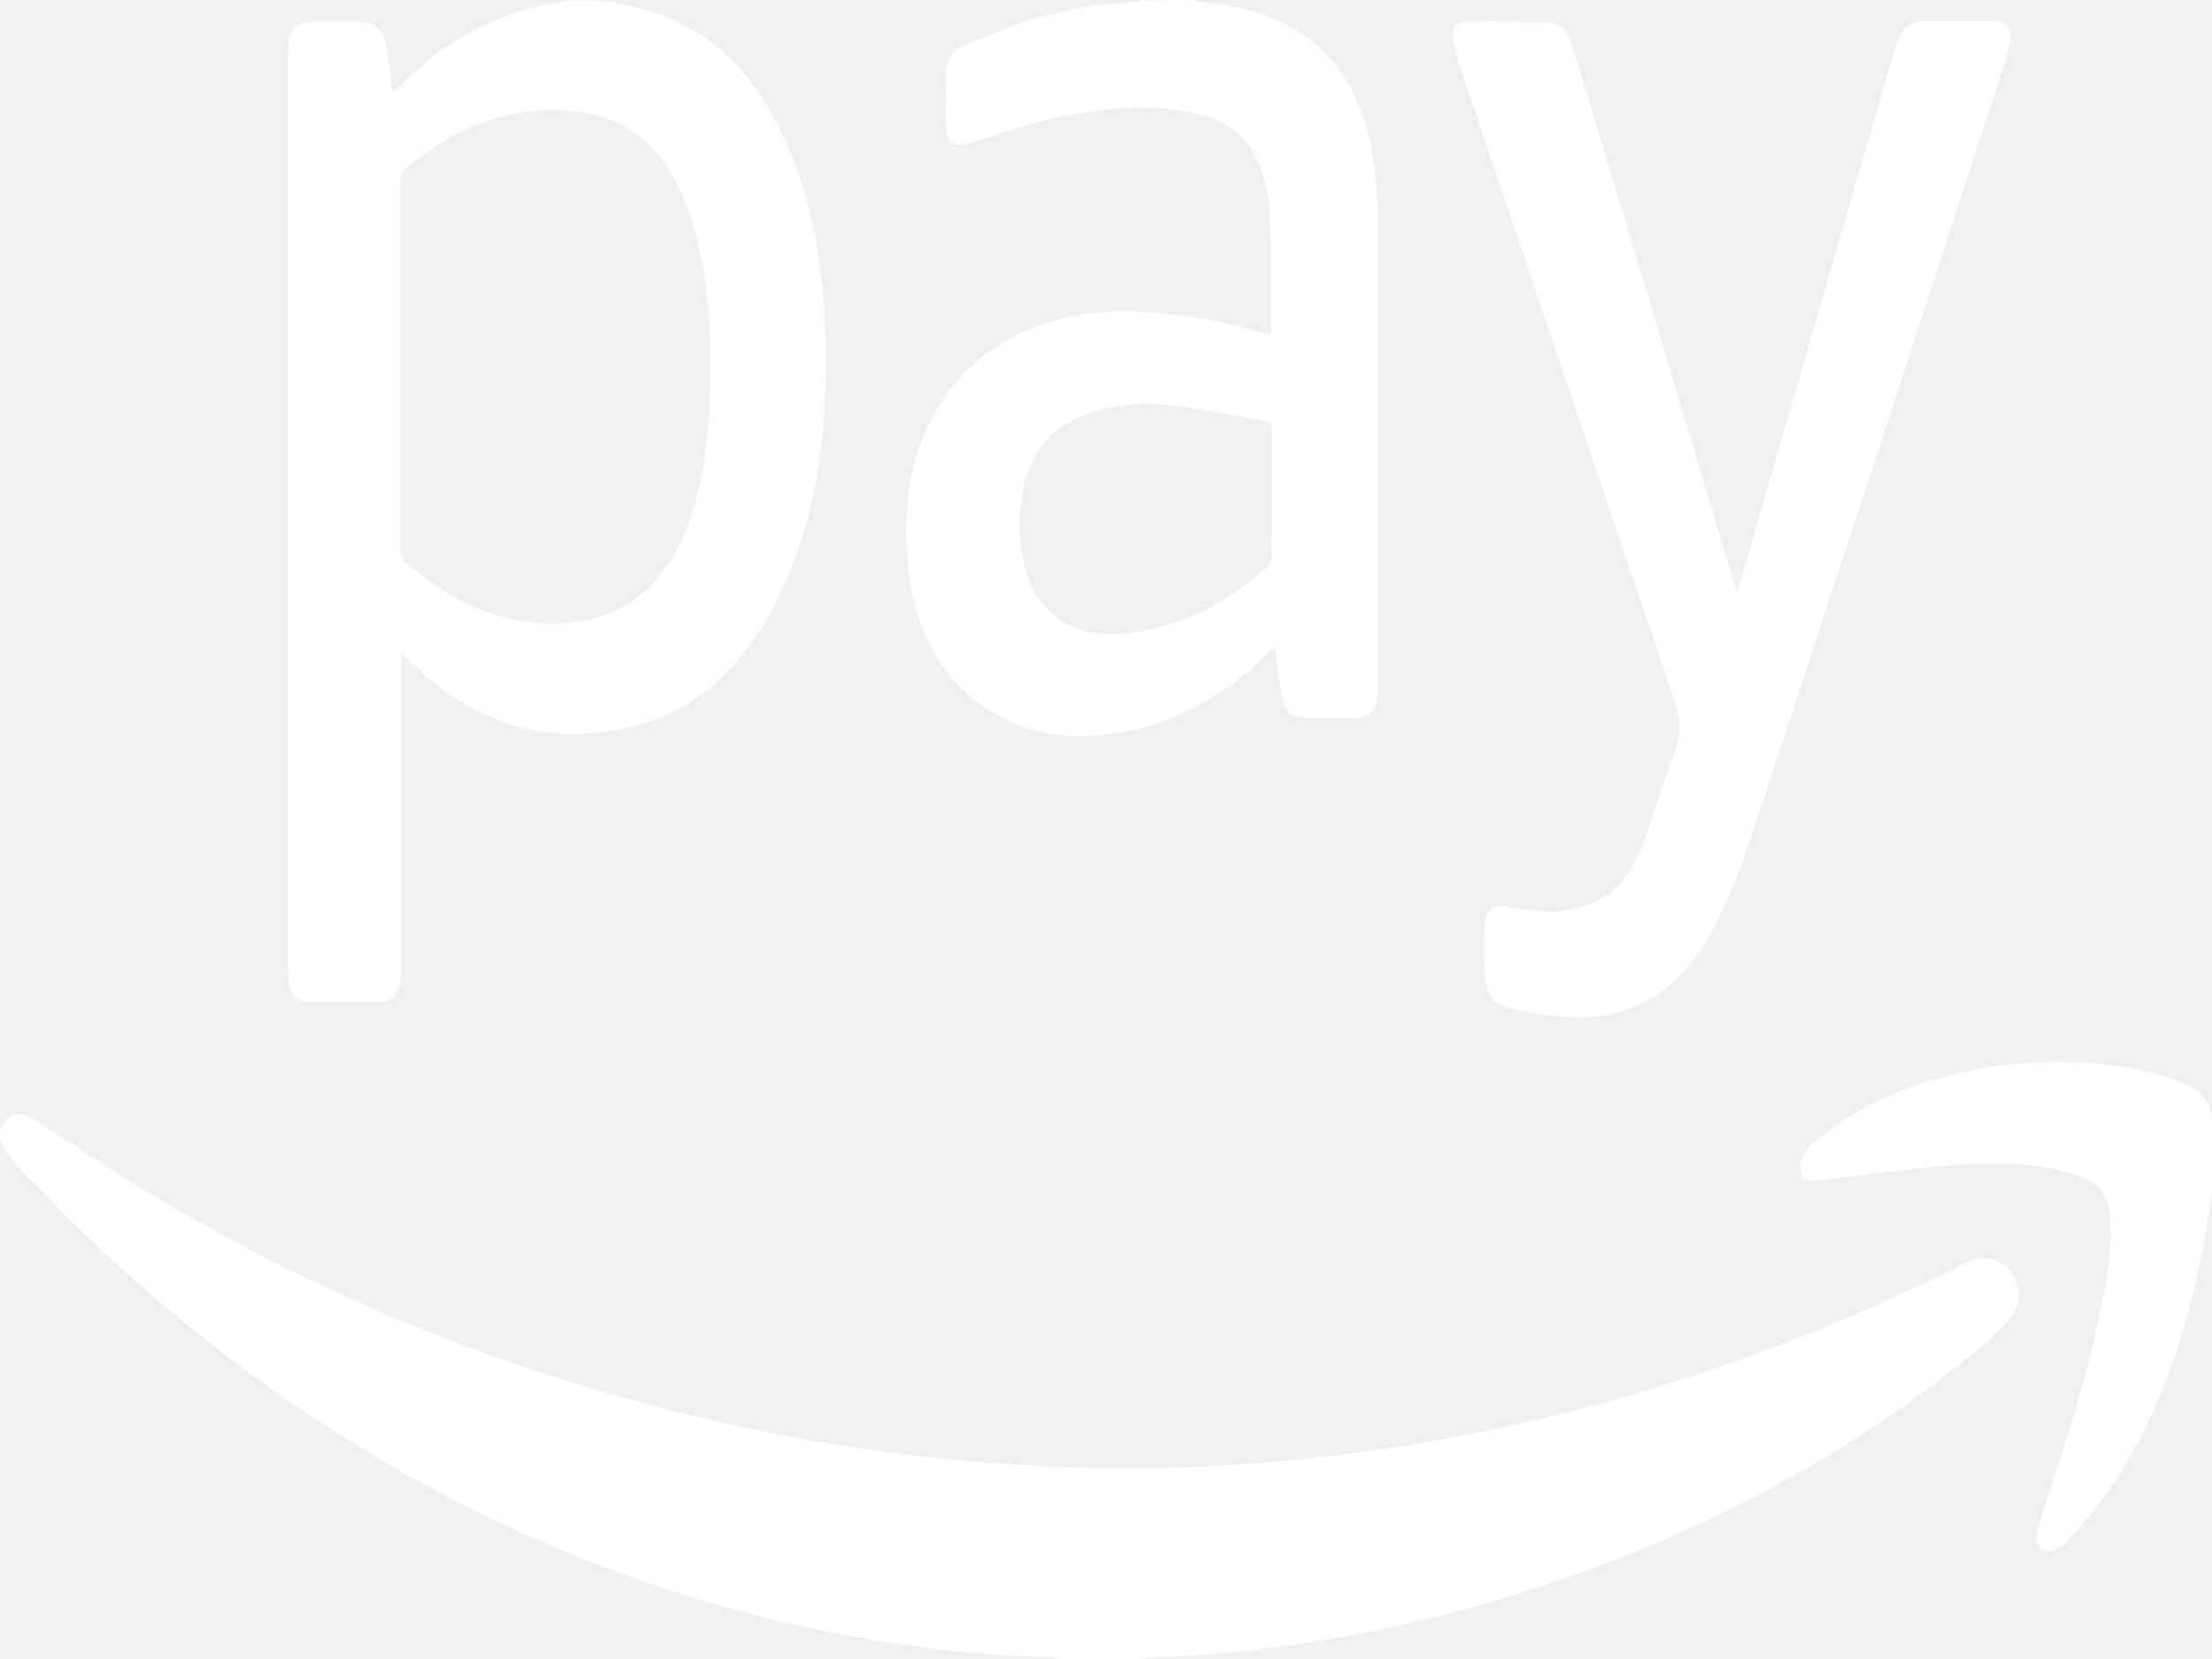
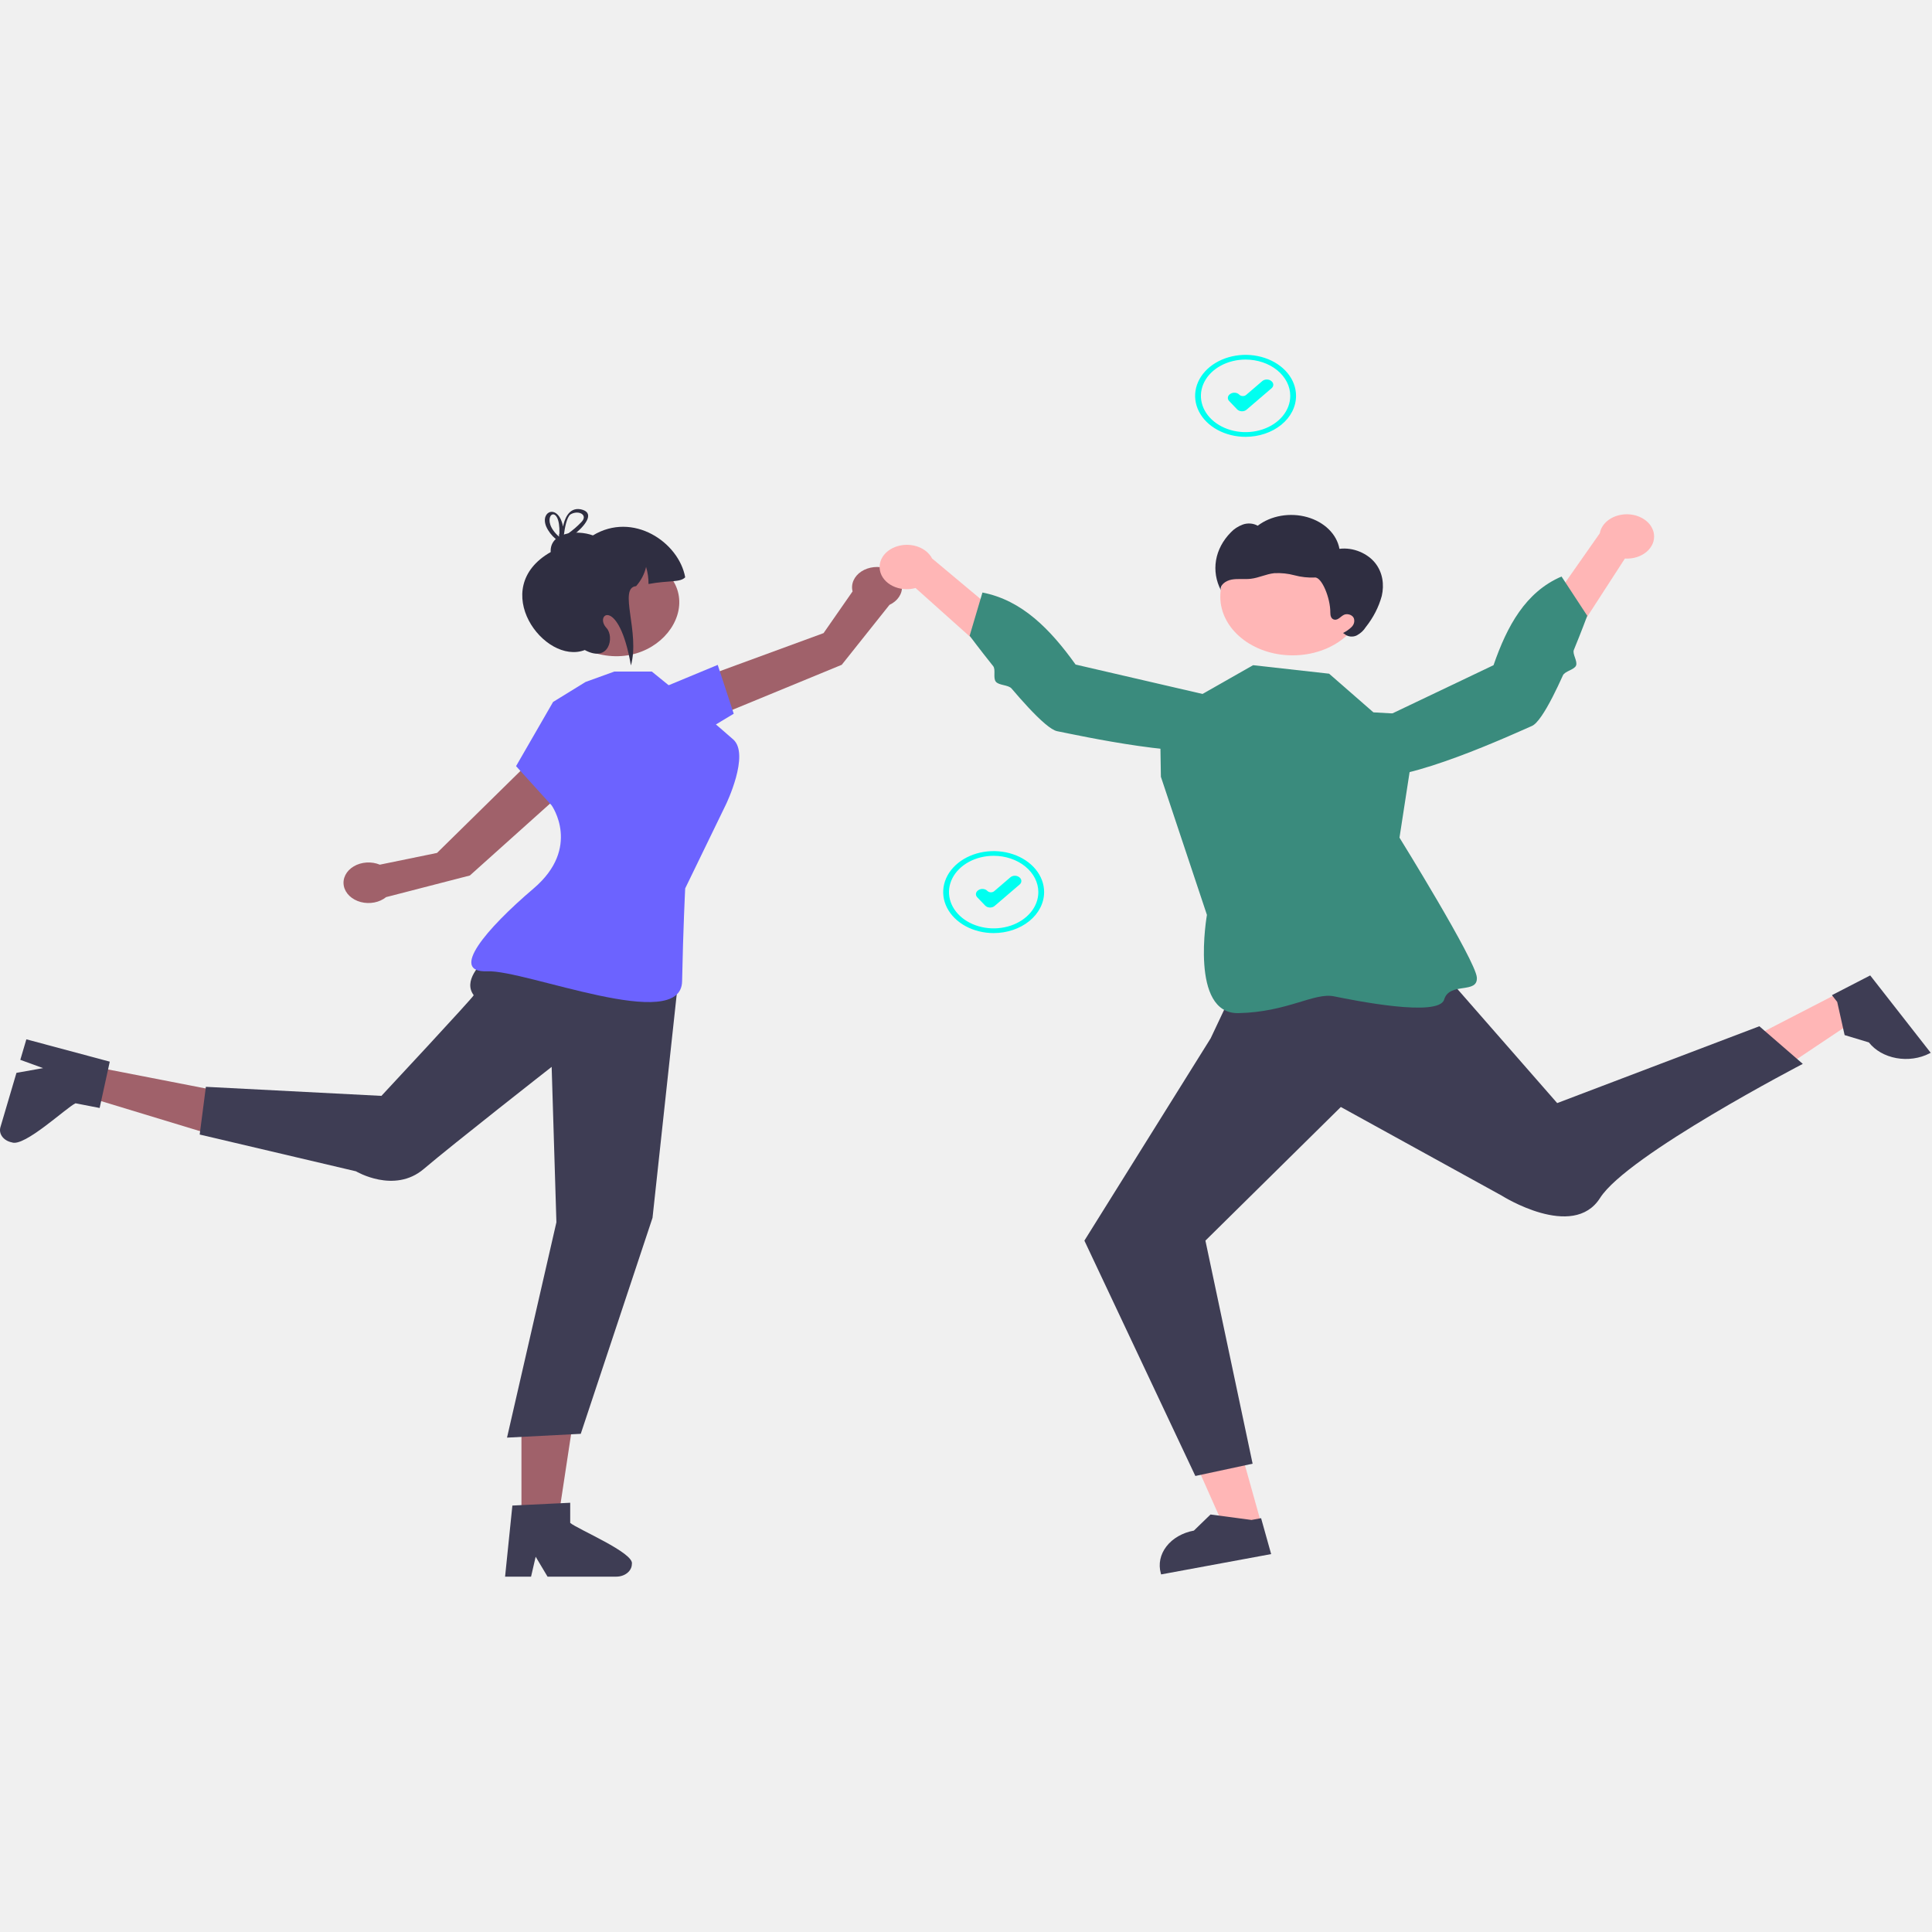
- <svg xmlns="http://www.w3.org/2000/svg" width="32" height="24" viewBox="0 0 32 24" fill="none">
-   <path d="M0 16.358C0.12 16.094 0.272 16.05 0.508 16.201C1.052 16.553 1.586 16.918 2.141 17.251C4.265 18.522 6.503 19.498 8.812 20.16C9.903 20.476 11.007 20.723 12.12 20.902C13.769 21.168 15.431 21.276 17.094 21.229C20.971 21.091 24.794 20.099 28.372 18.3C28.524 18.225 28.681 18.174 28.848 18.225C29.199 18.338 29.319 18.79 29.063 19.098C28.907 19.27 28.738 19.426 28.56 19.563C26.953 20.889 25.199 21.851 23.346 22.573C22.062 23.07 20.747 23.44 19.414 23.68C18.491 23.849 17.561 23.95 16.628 23.981C16.584 23.984 16.541 23.991 16.497 24H15.393C15.349 23.991 15.306 23.985 15.262 23.981C15.073 23.969 14.885 23.962 14.702 23.956C12.363 23.82 10.055 23.265 7.853 22.309C5.043 21.093 2.455 19.236 0.23 16.842C0.136 16.742 0.073 16.603 0 16.484V16.358ZM8.272 0.006L8.047 0.044C7.327 0.151 6.642 0.477 6.058 0.993C5.932 1.1 5.817 1.213 5.686 1.332C5.675 1.305 5.668 1.275 5.665 1.244C5.644 1.075 5.623 0.899 5.597 0.729C5.56 0.44 5.44 0.314 5.199 0.314H4.597C4.236 0.314 4.168 0.396 4.168 0.83V13.983C4.168 14.046 4.168 14.108 4.173 14.171C4.183 14.36 4.277 14.479 4.429 14.486C4.796 14.492 5.168 14.492 5.534 14.486C5.686 14.486 5.78 14.36 5.796 14.171C5.801 14.108 5.801 14.046 5.801 13.983V9.433C5.859 9.489 5.89 9.521 5.916 9.552C6.853 10.489 7.932 10.796 9.11 10.52C10.178 10.269 10.921 9.483 11.403 8.327C11.77 7.453 11.921 6.523 11.942 5.555C11.969 4.481 11.88 3.425 11.518 2.426C11.073 1.194 10.335 0.383 9.22 0.107C9.052 0.063 8.88 0.044 8.707 0.013C8.56 0.006 8.419 0.006 8.272 0.006ZM5.791 2.639C5.787 2.598 5.794 2.557 5.81 2.52C5.826 2.483 5.85 2.453 5.88 2.432C6.597 1.835 7.387 1.521 8.267 1.603C9.047 1.672 9.686 2.13 10.021 3.23C10.225 3.903 10.277 4.6 10.277 5.304C10.277 5.958 10.236 6.599 10.068 7.227C9.712 8.566 8.895 9.075 7.838 9.018C7.105 8.98 6.466 8.641 5.88 8.145C5.85 8.123 5.826 8.092 5.811 8.056C5.795 8.019 5.788 7.978 5.791 7.937C5.796 7.051 5.791 6.171 5.791 5.285C5.791 4.399 5.796 3.526 5.791 2.639ZM16.56 0.006C16.508 0.013 16.456 0.025 16.408 0.031C15.898 0.057 15.391 0.144 14.895 0.289C14.576 0.39 14.267 0.528 13.958 0.654C13.77 0.729 13.675 0.892 13.681 1.137C13.686 1.345 13.675 1.552 13.681 1.76C13.686 2.061 13.791 2.143 14.037 2.068C14.445 1.942 14.853 1.804 15.267 1.709C15.911 1.565 16.56 1.502 17.215 1.621C17.555 1.684 17.874 1.804 18.094 2.149C18.288 2.451 18.361 2.809 18.372 3.18C18.387 3.701 18.382 4.223 18.387 4.745C18.386 4.774 18.383 4.804 18.377 4.833C18.351 4.826 18.33 4.833 18.309 4.826C17.759 4.663 17.199 4.56 16.634 4.518C16.042 4.481 15.456 4.525 14.89 4.764C14.215 5.046 13.67 5.537 13.351 6.328C13.105 6.944 13.068 7.598 13.147 8.258C13.251 9.137 13.618 9.816 14.267 10.25C14.89 10.665 15.565 10.715 16.251 10.589C17.029 10.443 17.759 10.043 18.361 9.433C18.387 9.405 18.415 9.382 18.445 9.364C18.476 9.603 18.503 9.829 18.539 10.055C18.571 10.25 18.67 10.376 18.822 10.382C19.105 10.388 19.393 10.388 19.675 10.382C19.741 10.381 19.804 10.35 19.851 10.295C19.898 10.24 19.925 10.165 19.927 10.086C19.931 10.028 19.933 9.969 19.932 9.91V3.249C19.935 2.978 19.919 2.707 19.885 2.438C19.785 1.628 19.497 0.962 18.89 0.528C18.539 0.277 18.152 0.151 17.749 0.082C17.56 0.05 17.372 0.031 17.183 0C16.979 0.006 16.77 0.006 16.56 0.006ZM18.393 8.031C18.395 8.068 18.388 8.105 18.375 8.138C18.361 8.171 18.34 8.2 18.314 8.22C17.728 8.729 17.084 9.068 16.356 9.156C16.058 9.194 15.759 9.181 15.476 9.043C15.321 8.975 15.181 8.864 15.069 8.719C14.956 8.573 14.873 8.398 14.827 8.207C14.723 7.811 14.722 7.386 14.822 6.988C14.953 6.467 15.262 6.171 15.681 6.008C16.101 5.855 16.543 5.808 16.979 5.87C17.419 5.914 17.848 6.014 18.288 6.083C18.372 6.096 18.398 6.146 18.398 6.247C18.393 6.548 18.398 6.844 18.398 7.145C18.398 7.447 18.387 7.736 18.393 8.031ZM32 16.163C31.948 15.849 31.749 15.73 31.524 15.642C31.167 15.507 30.797 15.425 30.424 15.397C29.739 15.326 29.048 15.367 28.372 15.516C27.623 15.686 26.911 15.975 26.277 16.497C26.202 16.555 26.136 16.629 26.084 16.716C26.066 16.754 26.054 16.796 26.049 16.839C26.045 16.882 26.048 16.926 26.058 16.968C26.078 17.062 26.168 17.087 26.246 17.081C26.285 17.082 26.323 17.08 26.361 17.075C26.77 17.024 27.173 16.968 27.581 16.918C28.178 16.848 28.78 16.804 29.377 16.861C29.633 16.886 29.885 16.943 30.131 17.031C30.398 17.119 30.518 17.357 30.529 17.684C30.55 18.187 30.456 18.671 30.346 19.148C30.131 20.116 29.822 21.053 29.518 21.983C29.496 22.044 29.479 22.107 29.466 22.171C29.44 22.354 29.529 22.473 29.681 22.429C29.774 22.404 29.861 22.35 29.932 22.272C30.169 22.008 30.391 21.728 30.597 21.43C31.267 20.399 31.66 19.211 31.89 17.936C31.932 17.709 31.963 17.477 32 17.251V16.163ZM25.084 8.421L23.058 1.684C22.953 1.326 22.838 0.974 22.728 0.622C22.67 0.44 22.56 0.321 22.393 0.321C21.995 0.314 21.597 0.308 21.194 0.314C21.063 0.314 21 0.44 21.026 0.597C21.051 0.728 21.085 0.856 21.126 0.98C22.152 4.028 23.183 7.076 24.22 10.124C24.309 10.382 24.33 10.602 24.23 10.866C24.058 11.324 23.922 11.808 23.744 12.267C23.586 12.676 23.325 12.983 22.948 13.103C22.685 13.185 22.411 13.209 22.141 13.172C22.011 13.159 21.88 13.122 21.749 13.109C21.571 13.097 21.482 13.191 21.476 13.411C21.471 13.618 21.471 13.826 21.476 14.033C21.482 14.379 21.581 14.536 21.864 14.592C22.156 14.661 22.451 14.704 22.749 14.718C23.644 14.743 24.356 14.309 24.817 13.373C25.002 13.004 25.163 12.617 25.298 12.217C26.539 8.459 27.772 4.697 28.995 0.93C29.034 0.819 29.061 0.703 29.078 0.584C29.099 0.408 29.031 0.308 28.885 0.308C28.539 0.302 28.189 0.308 27.843 0.308C27.755 0.301 27.668 0.329 27.594 0.388C27.521 0.447 27.467 0.534 27.44 0.635C27.414 0.723 27.382 0.804 27.356 0.892L25.534 7.177C25.403 7.629 25.267 8.088 25.131 8.572C25.11 8.503 25.099 8.465 25.084 8.421Z" fill="white" />
+ <svg xmlns="http://www.w3.org/2000/svg" width="200" height="200" viewBox="0 0 392 248" fill="none">
+   <path d="M255.936 237.218L248.677 238.559L238.851 216.455L249.566 214.475L255.936 237.218Z" fill="#FFB6B6" />
+   <path d="M257.916 243.322L235.591 247.447L235.527 247.218C235.002 245.346 235.415 243.382 236.674 241.757C237.932 240.133 239.934 238.981 242.239 238.555L245.613 235.288L253.925 236.395L255.874 236.035L257.916 243.322Z" fill="#3E3D54" />
+   <path d="M373.046 129.472L377.037 134.577L354.694 149.51L348.804 141.976L373.046 129.472Z" fill="#FFB6B6" />
+   <path d="M379.462 125.911L391.736 141.608L391.491 141.734C389.496 142.763 387.08 143.106 384.773 142.688C382.466 142.27 380.459 141.125 379.191 139.505L374.271 138.019L372.766 131.287L371.695 129.917L379.462 125.911Z" fill="#3E3D54" />
+   <path d="M141.634 74.897L139.841 66.456L167.101 56.458L172.988 47.993C172.798 47.25 172.864 46.479 173.18 45.765C173.496 45.05 174.048 44.421 174.776 43.946C175.505 43.471 176.381 43.168 177.307 43.072C178.234 42.976 179.175 43.09 180.027 43.401C180.879 43.712 181.609 44.208 182.136 44.835C182.662 45.461 182.965 46.194 183.011 46.952C183.058 47.71 182.845 48.463 182.397 49.129C181.949 49.795 181.283 50.347 180.473 50.725L170.789 62.885L141.634 74.897Z" fill="#A0616A" />
+   <path d="M133.348 67.997L145.624 62.904L148.874 72.814L140.347 77.948L133.348 67.997Z" fill="#6C63FF" />
+   <path d="M105.802 236.451L113.224 236.45L116.755 213.197L105.8 213.197L105.802 236.451Z" fill="#A0616A" />
+   <path d="M115.694 236.993V232.906L113.742 233.003L105.799 233.385L103.961 233.477L102.555 247.165L102.48 247.899H107.75L107.92 247.17L108.685 243.857L110.662 247.17L111.095 247.899H125.067C125.899 247.894 126.695 247.624 127.282 247.146C127.87 246.668 128.201 246.021 128.205 245.345C128.794 243.108 117.174 238.272 115.694 236.993Z" fill="#3E3D54" />
+   <path d="M17.694 144.168L15.963 150.031L42.981 158.241L45.534 149.589L17.694 144.168Z" fill="#A0616A" />
+   <path d="M15.325 151.855L20.218 152.808L20.557 151.244L21.952 144.881L22.271 143.408L6.21 139.106L5.349 138.876L4.12 143.038L4.953 143.342L8.74 144.719L4.314 145.508L3.34 145.68L0.082 156.716C-0.106 157.373 0.032 158.065 0.467 158.64C0.903 159.216 1.6 159.628 2.408 159.789C4.949 160.776 13.448 152.726 15.325 151.855Z" fill="#3E3D54" />
+   <path d="M117.278 85.957L107.724 82.33L88.671 101.057L77.066 103.44C76.234 103.096 75.301 102.945 74.369 103.004C73.438 103.063 72.545 103.331 71.789 103.776C71.033 104.222 70.443 104.828 70.085 105.529C69.727 106.23 69.614 106.997 69.759 107.747C69.904 108.496 70.301 109.199 70.907 109.776C71.513 110.354 72.303 110.784 73.191 111.02C74.079 111.256 75.03 111.287 75.939 111.112C76.847 110.936 77.679 110.56 78.341 110.024L95.334 105.638L117.278 85.957Z" fill="#A0616A" />
+   <path d="M252.727 16.633C250.702 16.633 248.722 16.145 247.038 15.231C245.355 14.317 244.042 13.019 243.267 11.499C242.492 9.979 242.289 8.307 242.685 6.694C243.08 5.081 244.055 3.599 245.487 2.436C246.919 1.273 248.743 0.481 250.73 0.16C252.716 -0.161 254.775 0.004 256.646 0.633C258.517 1.263 260.116 2.328 261.241 3.696C262.366 5.064 262.966 6.672 262.966 8.316C262.963 10.521 261.884 12.635 259.964 14.194C258.044 15.753 255.442 16.63 252.727 16.633ZM252.727 0.954C250.934 0.954 249.182 1.386 247.691 2.195C246.201 3.004 245.039 4.154 244.353 5.499C243.667 6.844 243.487 8.325 243.837 9.753C244.187 11.181 245.05 12.492 246.318 13.522C247.585 14.552 249.2 15.253 250.959 15.537C252.717 15.821 254.54 15.675 256.196 15.118C257.852 14.561 259.268 13.617 260.264 12.406C261.26 11.196 261.791 9.772 261.791 8.316C261.789 6.365 260.833 4.493 259.134 3.113C257.434 1.733 255.13 0.957 252.727 0.954Z" fill="#00FFF0" />
+   <path d="M252.004 11.45C251.984 11.45 251.963 11.449 251.943 11.448C251.761 11.441 251.583 11.402 251.422 11.334C251.26 11.266 251.119 11.17 251.007 11.053L249.394 9.369C249.292 9.263 249.217 9.141 249.173 9.011C249.129 8.881 249.117 8.746 249.138 8.612C249.158 8.478 249.211 8.349 249.293 8.232C249.375 8.115 249.485 8.012 249.615 7.93L249.674 7.893C249.804 7.81 249.954 7.749 250.114 7.713C250.274 7.678 250.441 7.668 250.606 7.685C250.77 7.701 250.929 7.744 251.073 7.811C251.218 7.877 251.344 7.966 251.446 8.073C251.528 8.158 251.631 8.227 251.748 8.277C251.866 8.327 251.995 8.355 252.128 8.36C252.26 8.366 252.393 8.348 252.516 8.307C252.639 8.267 252.75 8.206 252.841 8.128L256.116 5.32C256.346 5.123 256.664 5.008 256.999 5C257.333 4.993 257.658 5.094 257.901 5.28L257.955 5.322C258.075 5.415 258.172 5.526 258.24 5.649C258.307 5.772 258.345 5.904 258.349 6.039C258.354 6.174 258.325 6.308 258.266 6.433C258.207 6.559 258.117 6.674 258.003 6.772L252.921 11.129C252.803 11.23 252.661 11.311 252.503 11.366C252.346 11.421 252.176 11.45 252.004 11.45Z" fill="#00FFF0" />
+   <path d="M201.612 117.321C199.587 117.321 197.607 116.833 195.923 115.919C194.239 115.005 192.927 113.706 192.152 112.187C191.377 110.667 191.174 108.995 191.569 107.382C191.964 105.768 192.94 104.287 194.372 103.124C195.804 101.96 197.628 101.168 199.614 100.848C201.601 100.527 203.659 100.691 205.53 101.321C207.401 101.95 209 103.016 210.126 104.384C211.251 105.751 211.851 107.359 211.851 109.004C211.848 111.209 210.768 113.323 208.849 114.882C206.929 116.441 204.327 117.318 201.612 117.321ZM201.612 101.642C199.819 101.642 198.067 102.074 196.576 102.883C195.085 103.692 193.924 104.842 193.238 106.187C192.552 107.532 192.372 109.012 192.722 110.44C193.072 111.868 193.935 113.18 195.202 114.21C196.47 115.239 198.085 115.941 199.844 116.225C201.602 116.509 203.424 116.363 205.081 115.806C206.737 115.249 208.153 114.305 209.149 113.094C210.145 111.884 210.676 110.46 210.676 109.004C210.673 107.052 209.718 105.181 208.018 103.801C206.319 102.421 204.015 101.644 201.612 101.642Z" fill="#00FFF0" />
+   <path d="M200.889 112.137C200.869 112.137 200.848 112.137 200.828 112.136C200.646 112.129 200.468 112.09 200.306 112.022C200.145 111.953 200.004 111.858 199.892 111.741L198.279 110.057C198.177 109.95 198.102 109.829 198.058 109.699C198.014 109.569 198.002 109.433 198.022 109.3C198.043 109.166 198.096 109.037 198.178 108.92C198.26 108.803 198.369 108.7 198.5 108.617L198.558 108.581C198.689 108.498 198.839 108.437 198.999 108.401C199.159 108.365 199.326 108.355 199.49 108.372C199.655 108.389 199.814 108.432 199.958 108.498C200.102 108.565 200.229 108.654 200.331 108.761C200.412 108.845 200.515 108.915 200.633 108.965C200.751 109.014 200.88 109.043 201.013 109.048C201.145 109.053 201.277 109.035 201.4 108.995C201.523 108.955 201.634 108.894 201.726 108.816L205.001 106.008C205.231 105.81 205.549 105.695 205.883 105.688C206.218 105.681 206.543 105.781 206.786 105.968L206.84 106.01C206.96 106.102 207.057 106.213 207.125 106.336C207.192 106.459 207.229 106.592 207.234 106.727C207.238 106.861 207.21 106.995 207.151 107.121C207.091 107.247 207.002 107.362 206.888 107.46L201.806 111.817C201.688 111.918 201.546 111.999 201.388 112.054C201.231 112.109 201.061 112.137 200.889 112.137Z" fill="#00FFF0" />
+   <path d="M107.646 116.122C107.646 116.122 91.97 124.413 96.115 129.922C96.258 130.112 77.391 150.351 77.391 150.351L41.773 148.514L40.519 158.197L72.228 165.656C72.228 165.656 79.985 170.285 85.978 165.185C91.97 160.085 111.931 144.467 111.931 144.467L112.894 175.998L102.874 219.692L117.835 218.921L132.397 175.086L137.773 125.432L107.646 116.122Z" fill="#3E3D54" />
+   <path d="M118.812 66.366L112.22 70.424L104.707 83.448L111.932 91.417C111.932 91.417 118.009 99.972 108.281 108.256C98.554 116.541 91.084 125.389 98.87 125.073C106.656 124.757 138.19 137.784 138.398 127.111C138.605 116.439 139.025 108.256 139.025 108.256L147.293 91.225C147.293 91.225 152.219 81.064 148.76 78.023C145.302 74.982 140.672 71.096 140.672 71.096L132.251 64.256H124.648L118.812 66.366Z" fill="#6C63FF" />
+   <path d="M131.117 41.341C145.906 48.176 133.765 66.21 118.701 59.788C103.913 52.954 116.053 34.92 131.117 41.341Z" fill="#A0616A" />
+   <path d="M139.025 45.131C137.989 46.226 135.824 45.712 131.584 46.493C131.594 45.326 131.428 44.163 131.09 43.028C130.775 44.433 130.083 45.764 129.065 46.928C125.384 47.26 129.897 56.343 128.012 63.021C125.583 48.932 120.475 52.623 123.056 55.418C124.708 57.207 123.606 62.574 118.65 59.89C110.473 63.047 98.826 47.367 111.734 40.014C111.504 36.039 116.949 35.411 120.302 36.633C128.44 31.71 137.737 38.018 139.025 45.131Z" fill="#2F2E41" />
+   <path d="M114.419 36.457C114.311 36.494 114.203 36.531 114.107 36.572H114.101C114.011 36.609 113.92 36.646 113.829 36.687C113.818 36.692 113.812 36.696 113.801 36.701C113.682 36.609 113.563 36.517 113.438 36.425C113.406 36.575 113.413 36.729 113.461 36.876L113.478 36.931C113.591 37.028 113.71 37.12 113.835 37.217C113.948 37.148 114.056 37.074 114.169 37.005C114.237 36.959 114.305 36.913 114.379 36.867C114.39 36.747 114.407 36.609 114.424 36.457L114.419 36.457ZM117.831 31.337C115.303 30.867 114.487 33.552 114.243 34.846C113.325 30.149 109.504 31.627 110.825 34.832C111.246 35.78 111.908 36.647 112.769 37.373C112.888 37.484 113.019 37.594 113.155 37.705C113.001 38.349 113.772 38.184 114.816 37.59C115.586 37.145 116.298 36.637 116.941 36.075C119.022 34.302 120.643 31.931 117.831 31.337ZM117.911 33.98C117.131 34.797 116.256 35.551 115.297 36.231C114.997 36.452 114.691 36.664 114.379 36.867C114.373 36.908 114.373 36.945 114.368 36.977C114.346 37.022 114.319 37.065 114.288 37.106C113.971 37.571 113.614 37.318 113.478 36.931C113.466 36.917 113.449 36.904 113.438 36.89C112.985 36.51 112.591 36.086 112.265 35.628C109.923 32.331 113.693 30.089 113.506 36.245C113.472 36.302 113.449 36.362 113.438 36.425C113.406 36.575 113.413 36.729 113.461 36.876L113.478 36.931C113.591 37.028 113.71 37.12 113.835 37.217C113.948 37.148 114.056 37.074 114.169 37.005C114.237 36.959 114.305 36.913 114.379 36.867C114.39 36.747 114.407 36.609 114.424 36.457V36.452C114.572 35.218 114.974 32.999 115.717 32.396C117.35 31.378 119.464 32.479 117.911 33.98ZM114.419 36.457C114.311 36.494 114.203 36.531 114.107 36.572H114.101C114.011 36.609 113.92 36.646 113.829 36.687C113.818 36.692 113.812 36.696 113.801 36.701C113.682 36.609 113.563 36.517 113.438 36.425C113.406 36.575 113.413 36.729 113.461 36.876L113.478 36.931C113.591 37.028 113.71 37.12 113.835 37.217C113.948 37.148 114.056 37.074 114.169 37.005C114.237 36.959 114.305 36.913 114.379 36.867C114.39 36.747 114.407 36.609 114.424 36.457L114.419 36.457Z" fill="#2F2E41" />
+   <path d="M251.104 127.104L245.642 138.673L220.021 179.721L242.534 227.473L254.153 224.982L244.577 179.721L272.052 152.607L304.681 170.582C304.681 170.582 319.152 179.757 324.657 171.059C330.162 162.36 365.784 143.859 365.784 143.859L356.971 136.224L315.951 151.815L287.638 119.448L251.104 127.104Z" fill="#3E3D54" />
+   <path d="M278.663 72.535L269.673 64.69L254.25 62.967L235.353 73.711L235.543 85.605L244.885 113.63C244.885 113.63 241.326 133.764 251.265 133.562C261.204 133.361 266.621 129.336 270.669 130.155C274.717 130.975 291.925 134.461 293.015 130.809C294.106 127.157 299.902 129.772 299.648 126.317C299.393 122.862 283.955 97.959 283.955 97.959L287.794 73.053L278.663 72.535Z" fill="#3A8B7D" />
+   <path d="M335.59 36.421C335.67 37.072 335.574 37.729 335.308 38.346C335.042 38.963 334.612 39.525 334.05 39.993C333.487 40.461 332.805 40.823 332.052 41.054C331.299 41.284 330.492 41.378 329.689 41.328L309.014 73.265L303.463 66.344L324.596 36.202C324.789 35.112 325.467 34.118 326.502 33.407C327.537 32.697 328.857 32.319 330.212 32.346C331.568 32.373 332.863 32.803 333.854 33.554C334.845 34.305 335.463 35.325 335.59 36.421Z" fill="#FFB6B6" />
+   <path d="M270.501 78.474C270.501 78.474 269.681 84.154 277.555 85.561C285.429 86.967 307.244 76.843 310.821 75.297C311.941 74.812 313.46 72.439 315.02 69.407C315.719 68.046 316.427 66.552 317.111 65.037C317.506 64.16 319.4 63.92 319.773 63.051C320.143 62.186 318.993 60.691 319.329 59.875C320.922 56.006 322.05 52.937 322.05 52.937L316.831 44.975C309.532 48.109 305.789 55.012 303.035 62.966L270.501 78.474Z" fill="#3A8B7D" />
+   <path d="M178.54 43.755C178.663 44.401 178.959 45.018 179.406 45.562C179.854 46.105 180.443 46.562 181.132 46.901C181.82 47.239 182.592 47.451 183.393 47.521C184.193 47.591 185.003 47.518 185.765 47.307L215.623 74.025L218.865 66.196L189.117 41.309C188.594 40.293 187.631 39.468 186.41 38.99C185.189 38.512 183.794 38.415 182.491 38.717C181.187 39.018 180.065 39.698 179.337 40.626C178.609 41.555 178.325 42.668 178.54 43.755Z" fill="#FFB6B6" />
+   <path d="M254.516 71.24C254.516 71.24 257.06 76.573 249.87 79.535C242.679 82.497 218.439 77.129 214.5 76.359C213.266 76.118 211.064 74.129 208.62 71.51C207.523 70.335 206.377 69.032 205.249 67.704C204.596 66.935 202.688 67.088 202.06 66.322C201.434 65.56 202.087 63.879 201.511 63.158C198.777 59.736 196.738 56.993 196.738 56.993L199.338 48.224C207.37 49.775 213.122 55.697 218.238 62.838L254.516 71.24Z" fill="#3A8B7D" />
+   <path d="M262.269 60.971C270.373 60.971 276.943 55.635 276.943 49.052C276.943 42.47 270.373 37.134 262.269 37.134C254.165 37.134 247.595 42.47 247.595 49.052C247.595 55.635 254.165 60.971 262.269 60.971Z" fill="#FFB6B6" />
+   <path d="M279.02 42.228C277.476 40.289 274.579 38.996 271.771 39.359C271.51 37.904 270.762 36.534 269.609 35.4C268.455 34.266 266.941 33.41 265.231 32.927C263.52 32.443 261.68 32.35 259.908 32.657C258.137 32.965 256.504 33.661 255.186 34.67C254.753 34.422 254.248 34.27 253.721 34.227C253.194 34.184 252.662 34.252 252.176 34.425C251.21 34.782 250.369 35.331 249.731 36.02C248.12 37.652 247.083 39.608 246.732 41.681C246.381 43.753 246.729 45.864 247.738 47.789C247.395 46.775 248.645 45.822 249.908 45.595C251.172 45.367 252.497 45.583 253.778 45.434C255.42 45.245 256.896 44.471 258.54 44.297C259.935 44.223 261.333 44.369 262.66 44.727C263.986 45.084 265.383 45.237 266.778 45.176C268.162 45.043 269.945 49.303 269.921 52.303C269.916 52.872 270.06 53.602 270.745 53.723C271.587 53.871 272.075 52.927 272.877 52.669C273.247 52.583 273.643 52.617 273.983 52.764C274.322 52.91 274.578 53.158 274.697 53.455C274.798 53.757 274.809 54.075 274.729 54.38C274.649 54.687 274.479 54.973 274.235 55.215C273.743 55.695 273.157 56.107 272.502 56.436L272.833 56.659C273.146 56.928 273.565 57.1 274.018 57.146C274.471 57.191 274.929 57.108 275.314 56.909C276.071 56.493 276.684 55.926 277.095 55.262C278.643 53.318 279.75 51.164 280.362 48.903C280.879 46.632 280.563 44.168 279.02 42.228Z" fill="#2F2E41" />
</svg>
